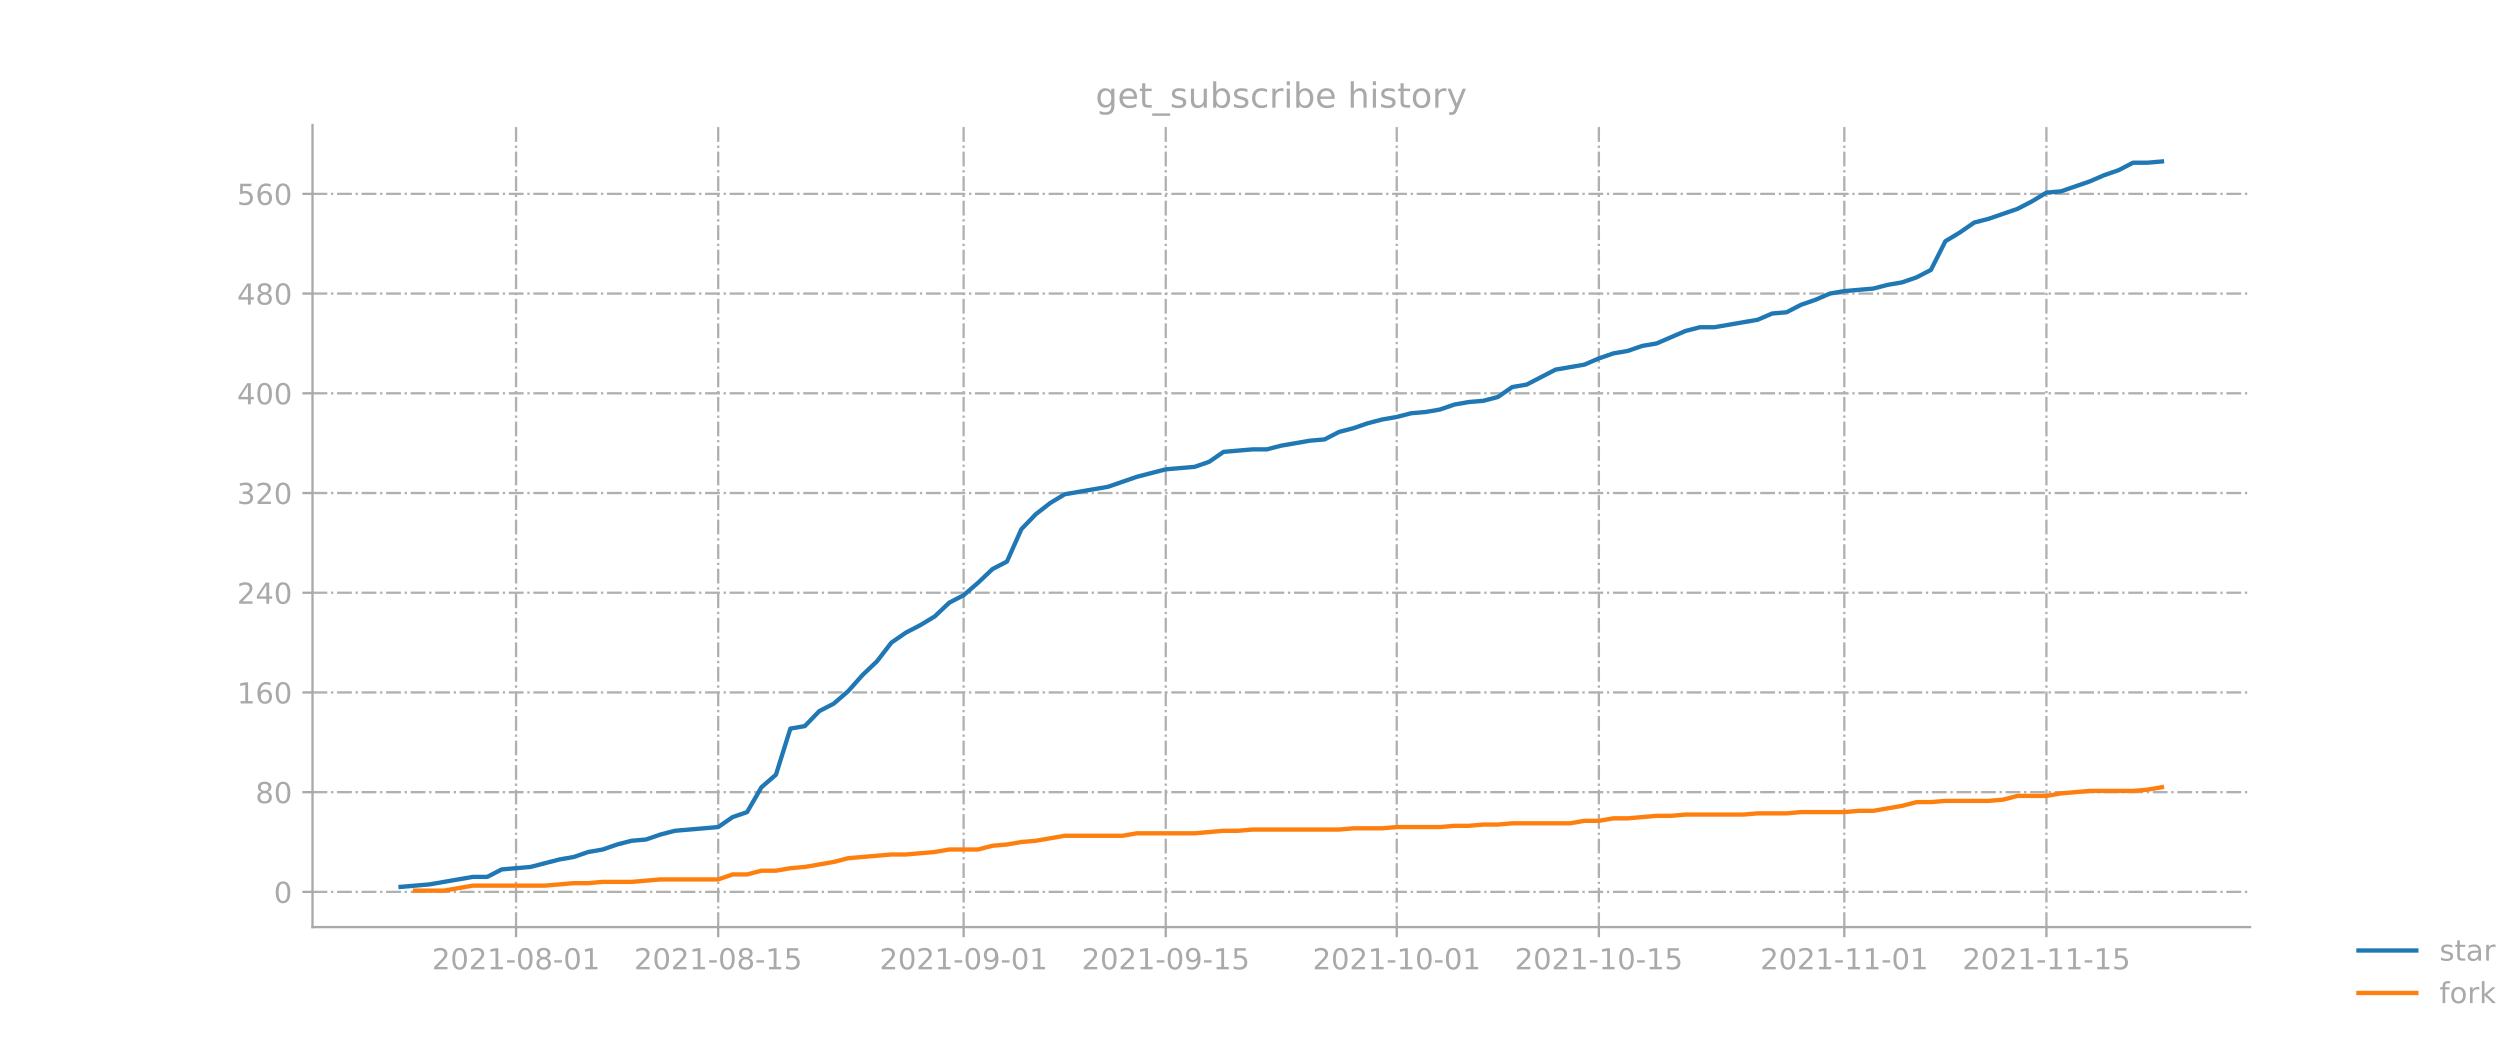
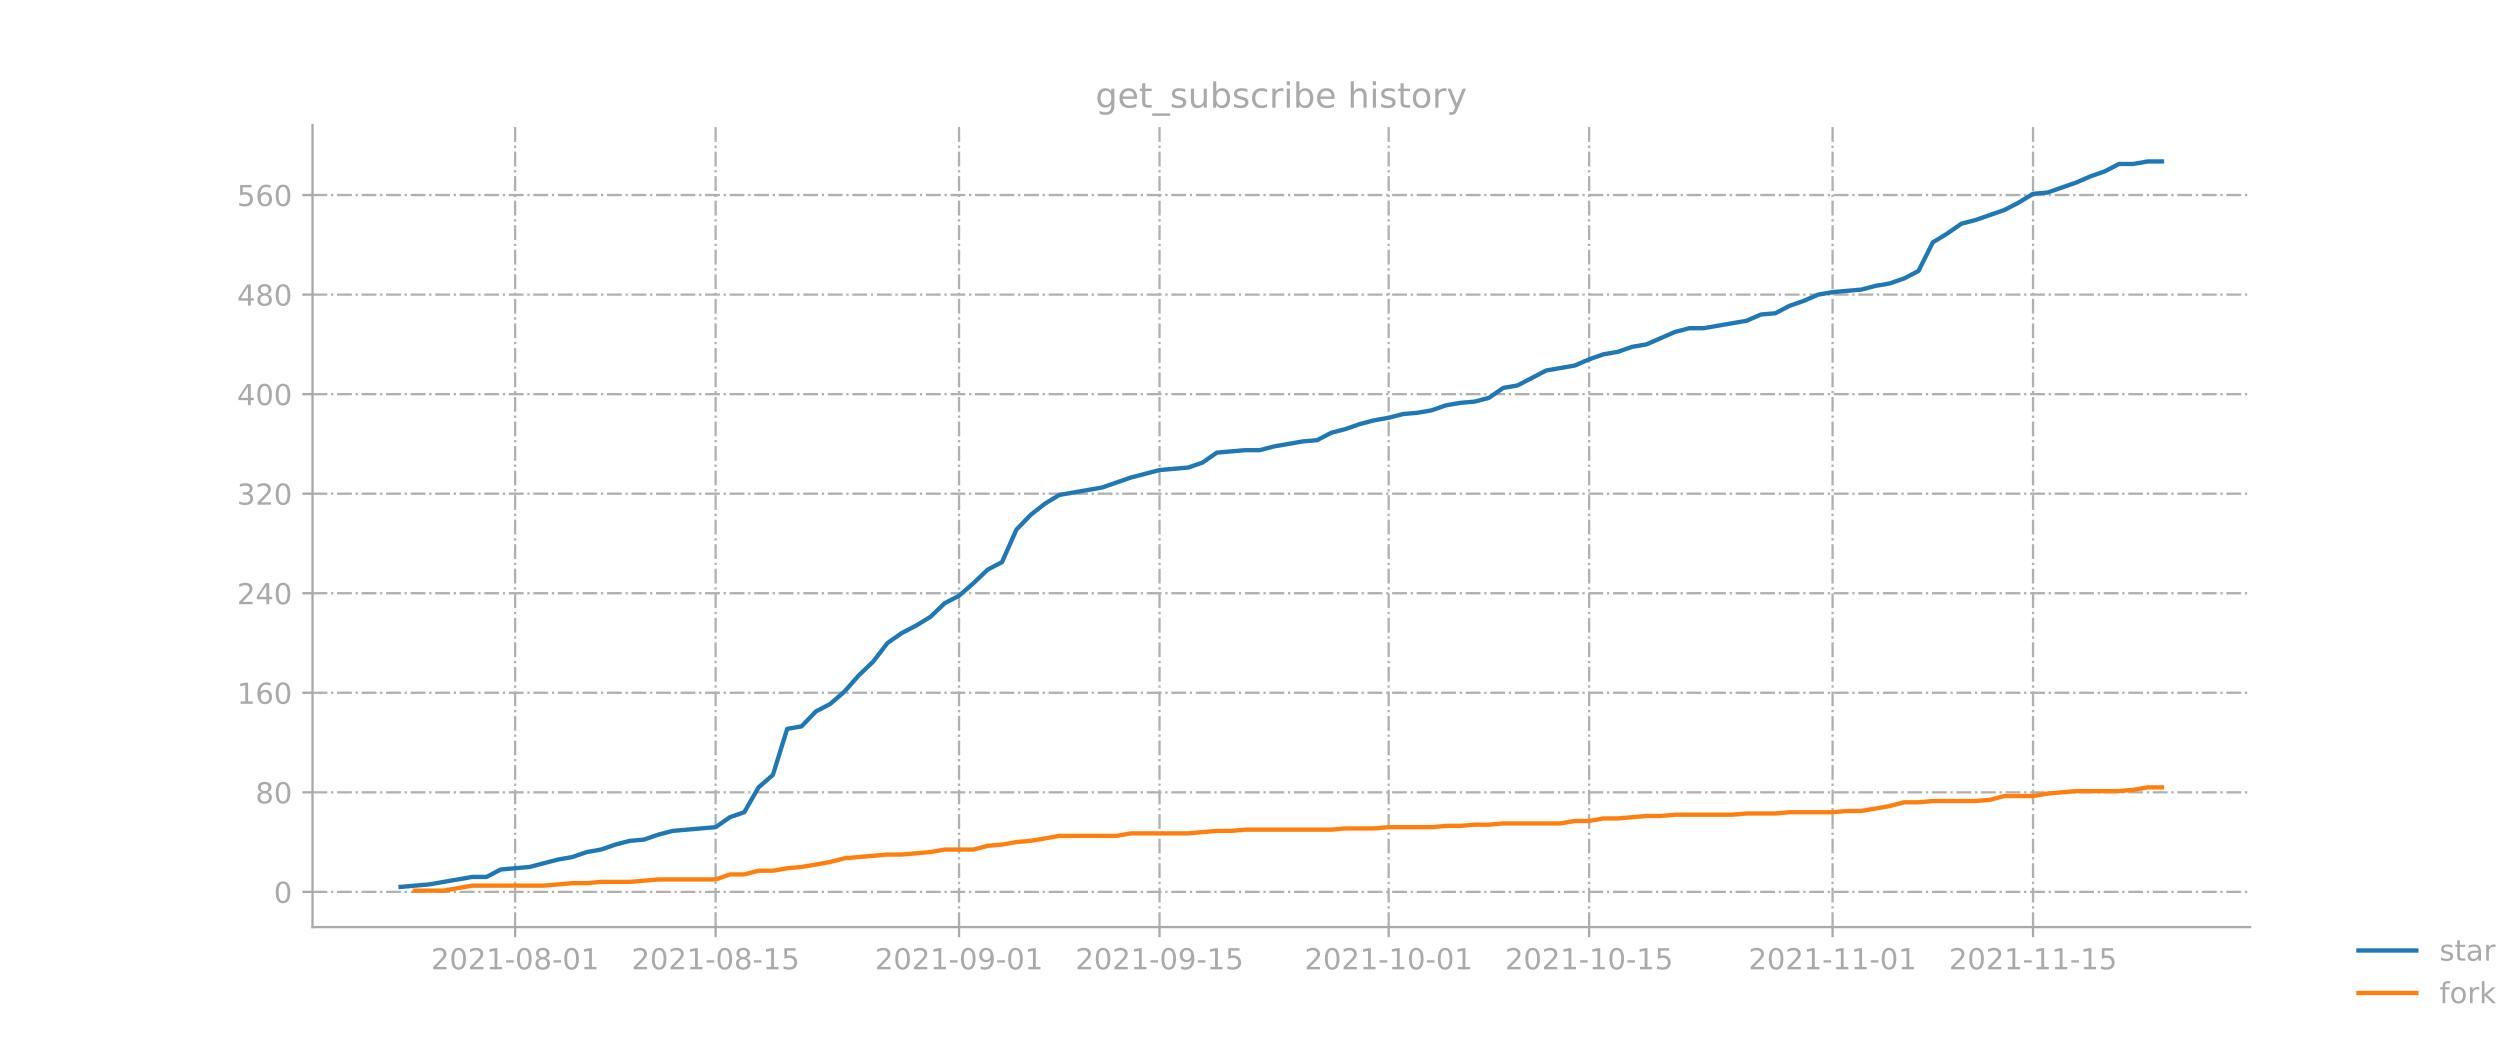
<svg xmlns="http://www.w3.org/2000/svg" xmlns:xlink="http://www.w3.org/1999/xlink" width="864pt" height="360pt" viewBox="0 0 864 360" version="1.1">
  <defs>
    <style type="text/css">*{stroke-linejoin: round; stroke-linecap: butt}</style>
  </defs>
  <g id="figure_1">
    <g id="patch_1">
      <path d="M 0 360  L 864 360  L 864 0  L 0 0  L 0 360  z " style="fill: none; opacity: 0" />
    </g>
    <g id="axes_1">
      <g id="patch_2">
        <path d="M 108 320.4  L 777.6 320.4  L 777.6 43.2  L 108 43.2  L 108 320.4  z " style="fill: none; opacity: 0" />
      </g>
      <g id="matplotlib.axis_1">
        <g id="xtick_1">
          <g id="line2d_1">
-             <path d="M 178.353 320.4  L 178.353 43.2  " clip-path="url(#p4d7f79e51e)" style="fill: none; stroke-dasharray: 5.12,1.28,0.8,1.28; stroke-dashoffset: 0; stroke: #b0b0b0; stroke-width: 0.8" />
+             <path d="M 178.028 320.4  L 178.028 43.2  " clip-path="url(#p3b85b22a09)" style="fill: none; stroke-dasharray: 5.12,1.28,0.8,1.28; stroke-dashoffset: 0; stroke: #b0b0b0; stroke-width: 0.8" />
          </g>
          <g id="line2d_2">
            <defs>
-               <path id="m962d673912" d="M 0 0  L 0 3.5  " style="stroke: #a9a9a9; stroke-width: 0.8" />
+               <path id="m3a590de142" d="M 0 0  L 0 3.5  " style="stroke: #a9a9a9; stroke-width: 0.8" />
            </defs>
            <g>
-               <use xlink:href="#m962d673912" x="178.353" y="320.4" style="fill: #a9a9a9; stroke: #a9a9a9; stroke-width: 0.8" />
+               <use xlink:href="#m3a590de142" x="178.028" y="320.4" style="fill: #a9a9a9; stroke: #a9a9a9; stroke-width: 0.8" />
            </g>
          </g>
          <g id="text_1">
-             <g style="fill: #a9a9a9" transform="translate(149.2951 334.9984)scale(0.1 -0.1)">
+             <g style="fill: #a9a9a9" transform="translate(148.9706 334.9984)scale(0.1 -0.1)">
              <defs>
                <path id="DejaVuSans-32" d="M 1228 531  L 3431 531  L 3431 0  L 469 0  L 469 531  Q 828 903 1448 1529  Q 2069 2156 2228 2338  Q 2531 2678 2651 2914  Q 2772 3150 2772 3378  Q 2772 3750 2511 3984  Q 2250 4219 1831 4219  Q 1534 4219 1204 4116  Q 875 4013 500 3803  L 500 4441  Q 881 4594 1212 4672  Q 1544 4750 1819 4750  Q 2544 4750 2975 4387  Q 3406 4025 3406 3419  Q 3406 3131 3298 2873  Q 3191 2616 2906 2266  Q 2828 2175 2409 1742  Q 1991 1309 1228 531  z " transform="scale(0.015625)" />
                <path id="DejaVuSans-30" d="M 2034 4250  Q 1547 4250 1301 3770  Q 1056 3291 1056 2328  Q 1056 1369 1301 889  Q 1547 409 2034 409  Q 2525 409 2770 889  Q 3016 1369 3016 2328  Q 3016 3291 2770 3770  Q 2525 4250 2034 4250  z M 2034 4750  Q 2819 4750 3233 4129  Q 3647 3509 3647 2328  Q 3647 1150 3233 529  Q 2819 -91 2034 -91  Q 1250 -91 836 529  Q 422 1150 422 2328  Q 422 3509 836 4129  Q 1250 4750 2034 4750  z " transform="scale(0.015625)" />
                <path id="DejaVuSans-31" d="M 794 531  L 1825 531  L 1825 4091  L 703 3866  L 703 4441  L 1819 4666  L 2450 4666  L 2450 531  L 3481 531  L 3481 0  L 794 0  L 794 531  z " transform="scale(0.015625)" />
                <path id="DejaVuSans-2d" d="M 313 2009  L 1997 2009  L 1997 1497  L 313 1497  L 313 2009  z " transform="scale(0.015625)" />
                <path id="DejaVuSans-38" d="M 2034 2216  Q 1584 2216 1326 1975  Q 1069 1734 1069 1313  Q 1069 891 1326 650  Q 1584 409 2034 409  Q 2484 409 2743 651  Q 3003 894 3003 1313  Q 3003 1734 2745 1975  Q 2488 2216 2034 2216  z M 1403 2484  Q 997 2584 770 2862  Q 544 3141 544 3541  Q 544 4100 942 4425  Q 1341 4750 2034 4750  Q 2731 4750 3128 4425  Q 3525 4100 3525 3541  Q 3525 3141 3298 2862  Q 3072 2584 2669 2484  Q 3125 2378 3379 2068  Q 3634 1759 3634 1313  Q 3634 634 3220 271  Q 2806 -91 2034 -91  Q 1263 -91 848 271  Q 434 634 434 1313  Q 434 1759 690 2068  Q 947 2378 1403 2484  z M 1172 3481  Q 1172 3119 1398 2916  Q 1625 2713 2034 2713  Q 2441 2713 2670 2916  Q 2900 3119 2900 3481  Q 2900 3844 2670 4047  Q 2441 4250 2034 4250  Q 1625 4250 1398 4047  Q 1172 3844 1172 3481  z " transform="scale(0.015625)" />
              </defs>
              <use xlink:href="#DejaVuSans-32" />
              <use xlink:href="#DejaVuSans-30" x="63.623" />
              <use xlink:href="#DejaVuSans-32" x="127.246" />
              <use xlink:href="#DejaVuSans-31" x="190.869" />
              <use xlink:href="#DejaVuSans-2d" x="254.492" />
              <use xlink:href="#DejaVuSans-30" x="290.576" />
              <use xlink:href="#DejaVuSans-38" x="354.199" />
              <use xlink:href="#DejaVuSans-2d" x="417.822" />
              <use xlink:href="#DejaVuSans-30" x="453.906" />
              <use xlink:href="#DejaVuSans-31" x="517.529" />
            </g>
          </g>
        </g>
        <g id="xtick_2">
          <g id="line2d_3">
-             <path d="M 248.207 320.4  L 248.207 43.2  " clip-path="url(#p4d7f79e51e)" style="fill: none; stroke-dasharray: 5.12,1.28,0.8,1.28; stroke-dashoffset: 0; stroke: #b0b0b0; stroke-width: 0.8" />
+             <path d="M 247.314 320.4  L 247.314 43.2  " clip-path="url(#p3b85b22a09)" style="fill: none; stroke-dasharray: 5.12,1.28,0.8,1.28; stroke-dashoffset: 0; stroke: #b0b0b0; stroke-width: 0.8" />
          </g>
          <g id="line2d_4">
            <g>
-               <use xlink:href="#m962d673912" x="248.207" y="320.4" style="fill: #a9a9a9; stroke: #a9a9a9; stroke-width: 0.8" />
+               <use xlink:href="#m3a590de142" x="247.314" y="320.4" style="fill: #a9a9a9; stroke: #a9a9a9; stroke-width: 0.8" />
            </g>
          </g>
          <g id="text_2">
-             <g style="fill: #a9a9a9" transform="translate(219.149 334.9984)scale(0.1 -0.1)">
+             <g style="fill: #a9a9a9" transform="translate(218.2566 334.9984)scale(0.1 -0.1)">
              <defs>
                <path id="DejaVuSans-35" d="M 691 4666  L 3169 4666  L 3169 4134  L 1269 4134  L 1269 2991  Q 1406 3038 1543 3061  Q 1681 3084 1819 3084  Q 2600 3084 3056 2656  Q 3513 2228 3513 1497  Q 3513 744 3044 326  Q 2575 -91 1722 -91  Q 1428 -91 1123 -41  Q 819 9 494 109  L 494 744  Q 775 591 1075 516  Q 1375 441 1709 441  Q 2250 441 2565 725  Q 2881 1009 2881 1497  Q 2881 1984 2565 2268  Q 2250 2553 1709 2553  Q 1456 2553 1204 2497  Q 953 2441 691 2322  L 691 4666  z " transform="scale(0.015625)" />
              </defs>
              <use xlink:href="#DejaVuSans-32" />
              <use xlink:href="#DejaVuSans-30" x="63.623" />
              <use xlink:href="#DejaVuSans-32" x="127.246" />
              <use xlink:href="#DejaVuSans-31" x="190.869" />
              <use xlink:href="#DejaVuSans-2d" x="254.492" />
              <use xlink:href="#DejaVuSans-30" x="290.576" />
              <use xlink:href="#DejaVuSans-38" x="354.199" />
              <use xlink:href="#DejaVuSans-2d" x="417.822" />
              <use xlink:href="#DejaVuSans-31" x="453.906" />
              <use xlink:href="#DejaVuSans-35" x="517.529" />
            </g>
          </g>
        </g>
        <g id="xtick_3">
          <g id="line2d_5">
-             <path d="M 333.03 320.4  L 333.03 43.2  " clip-path="url(#p4d7f79e51e)" style="fill: none; stroke-dasharray: 5.12,1.28,0.8,1.28; stroke-dashoffset: 0; stroke: #b0b0b0; stroke-width: 0.8" />
+             <path d="M 331.447 320.4  L 331.447 43.2  " clip-path="url(#p3b85b22a09)" style="fill: none; stroke-dasharray: 5.12,1.28,0.8,1.28; stroke-dashoffset: 0; stroke: #b0b0b0; stroke-width: 0.8" />
          </g>
          <g id="line2d_6">
            <g>
-               <use xlink:href="#m962d673912" x="333.03" y="320.4" style="fill: #a9a9a9; stroke: #a9a9a9; stroke-width: 0.8" />
+               <use xlink:href="#m3a590de142" x="331.447" y="320.4" style="fill: #a9a9a9; stroke: #a9a9a9; stroke-width: 0.8" />
            </g>
          </g>
          <g id="text_3">
-             <g style="fill: #a9a9a9" transform="translate(303.9717 334.9984)scale(0.1 -0.1)">
+             <g style="fill: #a9a9a9" transform="translate(302.3896 334.9984)scale(0.1 -0.1)">
              <defs>
                <path id="DejaVuSans-39" d="M 703 97  L 703 672  Q 941 559 1184 500  Q 1428 441 1663 441  Q 2288 441 2617 861  Q 2947 1281 2994 2138  Q 2813 1869 2534 1725  Q 2256 1581 1919 1581  Q 1219 1581 811 2004  Q 403 2428 403 3163  Q 403 3881 828 4315  Q 1253 4750 1959 4750  Q 2769 4750 3195 4129  Q 3622 3509 3622 2328  Q 3622 1225 3098 567  Q 2575 -91 1691 -91  Q 1453 -91 1209 -44  Q 966 3 703 97  z M 1959 2075  Q 2384 2075 2632 2365  Q 2881 2656 2881 3163  Q 2881 3666 2632 3958  Q 2384 4250 1959 4250  Q 1534 4250 1286 3958  Q 1038 3666 1038 3163  Q 1038 2656 1286 2365  Q 1534 2075 1959 2075  z " transform="scale(0.015625)" />
              </defs>
              <use xlink:href="#DejaVuSans-32" />
              <use xlink:href="#DejaVuSans-30" x="63.623" />
              <use xlink:href="#DejaVuSans-32" x="127.246" />
              <use xlink:href="#DejaVuSans-31" x="190.869" />
              <use xlink:href="#DejaVuSans-2d" x="254.492" />
              <use xlink:href="#DejaVuSans-30" x="290.576" />
              <use xlink:href="#DejaVuSans-39" x="354.199" />
              <use xlink:href="#DejaVuSans-2d" x="417.822" />
              <use xlink:href="#DejaVuSans-30" x="453.906" />
              <use xlink:href="#DejaVuSans-31" x="517.529" />
            </g>
          </g>
        </g>
        <g id="xtick_4">
          <g id="line2d_7">
-             <path d="M 402.883 320.4  L 402.883 43.2  " clip-path="url(#p4d7f79e51e)" style="fill: none; stroke-dasharray: 5.12,1.28,0.8,1.28; stroke-dashoffset: 0; stroke: #b0b0b0; stroke-width: 0.8" />
+             <path d="M 400.733 320.4  L 400.733 43.2  " clip-path="url(#p3b85b22a09)" style="fill: none; stroke-dasharray: 5.12,1.28,0.8,1.28; stroke-dashoffset: 0; stroke: #b0b0b0; stroke-width: 0.8" />
          </g>
          <g id="line2d_8">
            <g>
-               <use xlink:href="#m962d673912" x="402.883" y="320.4" style="fill: #a9a9a9; stroke: #a9a9a9; stroke-width: 0.8" />
+               <use xlink:href="#m3a590de142" x="400.733" y="320.4" style="fill: #a9a9a9; stroke: #a9a9a9; stroke-width: 0.8" />
            </g>
          </g>
          <g id="text_4">
-             <g style="fill: #a9a9a9" transform="translate(373.8256 334.9984)scale(0.1 -0.1)">
+             <g style="fill: #a9a9a9" transform="translate(371.6757 334.9984)scale(0.1 -0.1)">
              <use xlink:href="#DejaVuSans-32" />
              <use xlink:href="#DejaVuSans-30" x="63.623" />
              <use xlink:href="#DejaVuSans-32" x="127.246" />
              <use xlink:href="#DejaVuSans-31" x="190.869" />
              <use xlink:href="#DejaVuSans-2d" x="254.492" />
              <use xlink:href="#DejaVuSans-30" x="290.576" />
              <use xlink:href="#DejaVuSans-39" x="354.199" />
              <use xlink:href="#DejaVuSans-2d" x="417.822" />
              <use xlink:href="#DejaVuSans-31" x="453.906" />
              <use xlink:href="#DejaVuSans-35" x="517.529" />
            </g>
          </g>
        </g>
        <g id="xtick_5">
          <g id="line2d_9">
-             <path d="M 482.717 320.4  L 482.717 43.2  " clip-path="url(#p4d7f79e51e)" style="fill: none; stroke-dasharray: 5.12,1.28,0.8,1.28; stroke-dashoffset: 0; stroke: #b0b0b0; stroke-width: 0.8" />
+             <path d="M 479.918 320.4  L 479.918 43.2  " clip-path="url(#p3b85b22a09)" style="fill: none; stroke-dasharray: 5.12,1.28,0.8,1.28; stroke-dashoffset: 0; stroke: #b0b0b0; stroke-width: 0.8" />
          </g>
          <g id="line2d_10">
            <g>
-               <use xlink:href="#m962d673912" x="482.717" y="320.4" style="fill: #a9a9a9; stroke: #a9a9a9; stroke-width: 0.8" />
+               <use xlink:href="#m3a590de142" x="479.918" y="320.4" style="fill: #a9a9a9; stroke: #a9a9a9; stroke-width: 0.8" />
            </g>
          </g>
          <g id="text_5">
-             <g style="fill: #a9a9a9" transform="translate(453.6587 334.9984)scale(0.1 -0.1)">
+             <g style="fill: #a9a9a9" transform="translate(450.8597 334.9984)scale(0.1 -0.1)">
              <use xlink:href="#DejaVuSans-32" />
              <use xlink:href="#DejaVuSans-30" x="63.623" />
              <use xlink:href="#DejaVuSans-32" x="127.246" />
              <use xlink:href="#DejaVuSans-31" x="190.869" />
              <use xlink:href="#DejaVuSans-2d" x="254.492" />
              <use xlink:href="#DejaVuSans-31" x="290.576" />
              <use xlink:href="#DejaVuSans-30" x="354.199" />
              <use xlink:href="#DejaVuSans-2d" x="417.822" />
              <use xlink:href="#DejaVuSans-30" x="453.906" />
              <use xlink:href="#DejaVuSans-31" x="517.529" />
            </g>
          </g>
        </g>
        <g id="xtick_6">
          <g id="line2d_11">
-             <path d="M 552.57 320.4  L 552.57 43.2  " clip-path="url(#p4d7f79e51e)" style="fill: none; stroke-dasharray: 5.12,1.28,0.8,1.28; stroke-dashoffset: 0; stroke: #b0b0b0; stroke-width: 0.8" />
+             <path d="M 549.204 320.4  L 549.204 43.2  " clip-path="url(#p3b85b22a09)" style="fill: none; stroke-dasharray: 5.12,1.28,0.8,1.28; stroke-dashoffset: 0; stroke: #b0b0b0; stroke-width: 0.8" />
          </g>
          <g id="line2d_12">
            <g>
-               <use xlink:href="#m962d673912" x="552.57" y="320.4" style="fill: #a9a9a9; stroke: #a9a9a9; stroke-width: 0.8" />
+               <use xlink:href="#m3a590de142" x="549.204" y="320.4" style="fill: #a9a9a9; stroke: #a9a9a9; stroke-width: 0.8" />
            </g>
          </g>
          <g id="text_6">
-             <g style="fill: #a9a9a9" transform="translate(523.5127 334.9984)scale(0.1 -0.1)">
+             <g style="fill: #a9a9a9" transform="translate(520.1457 334.9984)scale(0.1 -0.1)">
              <use xlink:href="#DejaVuSans-32" />
              <use xlink:href="#DejaVuSans-30" x="63.623" />
              <use xlink:href="#DejaVuSans-32" x="127.246" />
              <use xlink:href="#DejaVuSans-31" x="190.869" />
              <use xlink:href="#DejaVuSans-2d" x="254.492" />
              <use xlink:href="#DejaVuSans-31" x="290.576" />
              <use xlink:href="#DejaVuSans-30" x="354.199" />
              <use xlink:href="#DejaVuSans-2d" x="417.822" />
              <use xlink:href="#DejaVuSans-31" x="453.906" />
              <use xlink:href="#DejaVuSans-35" x="517.529" />
            </g>
          </g>
        </g>
        <g id="xtick_7">
          <g id="line2d_13">
-             <path d="M 637.393 320.4  L 637.393 43.2  " clip-path="url(#p4d7f79e51e)" style="fill: none; stroke-dasharray: 5.12,1.28,0.8,1.28; stroke-dashoffset: 0; stroke: #b0b0b0; stroke-width: 0.8" />
+             <path d="M 633.337 320.4  L 633.337 43.2  " clip-path="url(#p3b85b22a09)" style="fill: none; stroke-dasharray: 5.12,1.28,0.8,1.28; stroke-dashoffset: 0; stroke: #b0b0b0; stroke-width: 0.8" />
          </g>
          <g id="line2d_14">
            <g>
-               <use xlink:href="#m962d673912" x="637.393" y="320.4" style="fill: #a9a9a9; stroke: #a9a9a9; stroke-width: 0.8" />
+               <use xlink:href="#m3a590de142" x="633.337" y="320.4" style="fill: #a9a9a9; stroke: #a9a9a9; stroke-width: 0.8" />
            </g>
          </g>
          <g id="text_7">
-             <g style="fill: #a9a9a9" transform="translate(608.3353 334.9984)scale(0.1 -0.1)">
+             <g style="fill: #a9a9a9" transform="translate(604.2788 334.9984)scale(0.1 -0.1)">
              <use xlink:href="#DejaVuSans-32" />
              <use xlink:href="#DejaVuSans-30" x="63.623" />
              <use xlink:href="#DejaVuSans-32" x="127.246" />
              <use xlink:href="#DejaVuSans-31" x="190.869" />
              <use xlink:href="#DejaVuSans-2d" x="254.492" />
              <use xlink:href="#DejaVuSans-31" x="290.576" />
              <use xlink:href="#DejaVuSans-31" x="354.199" />
              <use xlink:href="#DejaVuSans-2d" x="417.822" />
              <use xlink:href="#DejaVuSans-30" x="453.906" />
              <use xlink:href="#DejaVuSans-31" x="517.529" />
            </g>
          </g>
        </g>
        <g id="xtick_8">
          <g id="line2d_15">
-             <path d="M 707.247 320.4  L 707.247 43.2  " clip-path="url(#p4d7f79e51e)" style="fill: none; stroke-dasharray: 5.12,1.28,0.8,1.28; stroke-dashoffset: 0; stroke: #b0b0b0; stroke-width: 0.8" />
+             <path d="M 702.623 320.4  L 702.623 43.2  " clip-path="url(#p3b85b22a09)" style="fill: none; stroke-dasharray: 5.12,1.28,0.8,1.28; stroke-dashoffset: 0; stroke: #b0b0b0; stroke-width: 0.8" />
          </g>
          <g id="line2d_16">
            <g>
-               <use xlink:href="#m962d673912" x="707.247" y="320.4" style="fill: #a9a9a9; stroke: #a9a9a9; stroke-width: 0.8" />
+               <use xlink:href="#m3a590de142" x="702.623" y="320.4" style="fill: #a9a9a9; stroke: #a9a9a9; stroke-width: 0.8" />
            </g>
          </g>
          <g id="text_8">
-             <g style="fill: #a9a9a9" transform="translate(678.1893 334.9984)scale(0.1 -0.1)">
+             <g style="fill: #a9a9a9" transform="translate(673.5648 334.9984)scale(0.1 -0.1)">
              <use xlink:href="#DejaVuSans-32" />
              <use xlink:href="#DejaVuSans-30" x="63.623" />
              <use xlink:href="#DejaVuSans-32" x="127.246" />
              <use xlink:href="#DejaVuSans-31" x="190.869" />
              <use xlink:href="#DejaVuSans-2d" x="254.492" />
              <use xlink:href="#DejaVuSans-31" x="290.576" />
              <use xlink:href="#DejaVuSans-31" x="354.199" />
              <use xlink:href="#DejaVuSans-2d" x="417.822" />
              <use xlink:href="#DejaVuSans-31" x="453.906" />
              <use xlink:href="#DejaVuSans-35" x="517.529" />
            </g>
          </g>
        </g>
      </g>
      <g id="matplotlib.axis_2">
        <g id="ytick_1">
          <g id="line2d_17">
-             <path d="M 108 308.231  L 777.6 308.231  " clip-path="url(#p4d7f79e51e)" style="fill: none; stroke-dasharray: 5.12,1.28,0.8,1.28; stroke-dashoffset: 0; stroke: #b0b0b0; stroke-width: 0.8" />
+             <path d="M 108 308.23  L 777.6 308.23  " clip-path="url(#p3b85b22a09)" style="fill: none; stroke-dasharray: 5.12,1.28,0.8,1.28; stroke-dashoffset: 0; stroke: #b0b0b0; stroke-width: 0.8" />
          </g>
          <g id="line2d_18">
            <defs>
-               <path id="mef07c25c46" d="M 0 0  L -3.5 0  " style="stroke: #a9a9a9; stroke-width: 0.8" />
+               <path id="m0a47be9323" d="M 0 0  L -3.5 0  " style="stroke: #a9a9a9; stroke-width: 0.8" />
            </defs>
            <g>
-               <use xlink:href="#mef07c25c46" x="108" y="308.231" style="fill: #a9a9a9; stroke: #a9a9a9; stroke-width: 0.8" />
+               <use xlink:href="#m0a47be9323" x="108" y="308.23" style="fill: #a9a9a9; stroke: #a9a9a9; stroke-width: 0.8" />
            </g>
          </g>
          <g id="text_9">
-             <g style="fill: #a9a9a9" transform="translate(94.6375 312.03)scale(0.1 -0.1)">
+             <g style="fill: #a9a9a9" transform="translate(94.6375 312.0293)scale(0.1 -0.1)">
              <use xlink:href="#DejaVuSans-30" />
            </g>
          </g>
        </g>
        <g id="ytick_2">
          <g id="line2d_19">
-             <path d="M 108 273.769  L 777.6 273.769  " clip-path="url(#p4d7f79e51e)" style="fill: none; stroke-dasharray: 5.12,1.28,0.8,1.28; stroke-dashoffset: 0; stroke: #b0b0b0; stroke-width: 0.8" />
+             <path d="M 108 273.827  L 777.6 273.827  " clip-path="url(#p3b85b22a09)" style="fill: none; stroke-dasharray: 5.12,1.28,0.8,1.28; stroke-dashoffset: 0; stroke: #b0b0b0; stroke-width: 0.8" />
          </g>
          <g id="line2d_20">
            <g>
-               <use xlink:href="#mef07c25c46" x="108" y="273.769" style="fill: #a9a9a9; stroke: #a9a9a9; stroke-width: 0.8" />
+               <use xlink:href="#m0a47be9323" x="108" y="273.827" style="fill: #a9a9a9; stroke: #a9a9a9; stroke-width: 0.8" />
            </g>
          </g>
          <g id="text_10">
-             <g style="fill: #a9a9a9" transform="translate(88.275 277.5684)scale(0.1 -0.1)">
+             <g style="fill: #a9a9a9" transform="translate(88.275 277.6265)scale(0.1 -0.1)">
              <use xlink:href="#DejaVuSans-38" />
              <use xlink:href="#DejaVuSans-30" x="63.623" />
            </g>
          </g>
        </g>
        <g id="ytick_3">
          <g id="line2d_21">
-             <path d="M 108 239.308  L 777.6 239.308  " clip-path="url(#p4d7f79e51e)" style="fill: none; stroke-dasharray: 5.12,1.28,0.8,1.28; stroke-dashoffset: 0; stroke: #b0b0b0; stroke-width: 0.8" />
+             <path d="M 108 239.425  L 777.6 239.425  " clip-path="url(#p3b85b22a09)" style="fill: none; stroke-dasharray: 5.12,1.28,0.8,1.28; stroke-dashoffset: 0; stroke: #b0b0b0; stroke-width: 0.8" />
          </g>
          <g id="line2d_22">
            <g>
-               <use xlink:href="#mef07c25c46" x="108" y="239.308" style="fill: #a9a9a9; stroke: #a9a9a9; stroke-width: 0.8" />
+               <use xlink:href="#m0a47be9323" x="108" y="239.425" style="fill: #a9a9a9; stroke: #a9a9a9; stroke-width: 0.8" />
            </g>
          </g>
          <g id="text_11">
-             <g style="fill: #a9a9a9" transform="translate(81.9125 243.1069)scale(0.1 -0.1)">
+             <g style="fill: #a9a9a9" transform="translate(81.9125 243.2238)scale(0.1 -0.1)">
              <defs>
                <path id="DejaVuSans-36" d="M 2113 2584  Q 1688 2584 1439 2293  Q 1191 2003 1191 1497  Q 1191 994 1439 701  Q 1688 409 2113 409  Q 2538 409 2786 701  Q 3034 994 3034 1497  Q 3034 2003 2786 2293  Q 2538 2584 2113 2584  z M 3366 4563  L 3366 3988  Q 3128 4100 2886 4159  Q 2644 4219 2406 4219  Q 1781 4219 1451 3797  Q 1122 3375 1075 2522  Q 1259 2794 1537 2939  Q 1816 3084 2150 3084  Q 2853 3084 3261 2657  Q 3669 2231 3669 1497  Q 3669 778 3244 343  Q 2819 -91 2113 -91  Q 1303 -91 875 529  Q 447 1150 447 2328  Q 447 3434 972 4092  Q 1497 4750 2381 4750  Q 2619 4750 2861 4703  Q 3103 4656 3366 4563  z " transform="scale(0.015625)" />
              </defs>
              <use xlink:href="#DejaVuSans-31" />
              <use xlink:href="#DejaVuSans-36" x="63.623" />
              <use xlink:href="#DejaVuSans-30" x="127.246" />
            </g>
          </g>
        </g>
        <g id="ytick_4">
          <g id="line2d_23">
-             <path d="M 108 204.846  L 777.6 204.846  " clip-path="url(#p4d7f79e51e)" style="fill: none; stroke-dasharray: 5.12,1.28,0.8,1.28; stroke-dashoffset: 0; stroke: #b0b0b0; stroke-width: 0.8" />
+             <path d="M 108 205.022  L 777.6 205.022  " clip-path="url(#p3b85b22a09)" style="fill: none; stroke-dasharray: 5.12,1.28,0.8,1.28; stroke-dashoffset: 0; stroke: #b0b0b0; stroke-width: 0.8" />
          </g>
          <g id="line2d_24">
            <g>
-               <use xlink:href="#mef07c25c46" x="108" y="204.846" style="fill: #a9a9a9; stroke: #a9a9a9; stroke-width: 0.8" />
+               <use xlink:href="#m0a47be9323" x="108" y="205.022" style="fill: #a9a9a9; stroke: #a9a9a9; stroke-width: 0.8" />
            </g>
          </g>
          <g id="text_12">
-             <g style="fill: #a9a9a9" transform="translate(81.9125 208.6454)scale(0.1 -0.1)">
+             <g style="fill: #a9a9a9" transform="translate(81.9125 208.8211)scale(0.1 -0.1)">
              <defs>
                <path id="DejaVuSans-34" d="M 2419 4116  L 825 1625  L 2419 1625  L 2419 4116  z M 2253 4666  L 3047 4666  L 3047 1625  L 3713 1625  L 3713 1100  L 3047 1100  L 3047 0  L 2419 0  L 2419 1100  L 313 1100  L 313 1709  L 2253 4666  z " transform="scale(0.015625)" />
              </defs>
              <use xlink:href="#DejaVuSans-32" />
              <use xlink:href="#DejaVuSans-34" x="63.623" />
              <use xlink:href="#DejaVuSans-30" x="127.246" />
            </g>
          </g>
        </g>
        <g id="ytick_5">
          <g id="line2d_25">
-             <path d="M 108 170.385  L 777.6 170.385  " clip-path="url(#p4d7f79e51e)" style="fill: none; stroke-dasharray: 5.12,1.28,0.8,1.28; stroke-dashoffset: 0; stroke: #b0b0b0; stroke-width: 0.8" />
+             <path d="M 108 170.619  L 777.6 170.619  " clip-path="url(#p3b85b22a09)" style="fill: none; stroke-dasharray: 5.12,1.28,0.8,1.28; stroke-dashoffset: 0; stroke: #b0b0b0; stroke-width: 0.8" />
          </g>
          <g id="line2d_26">
            <g>
-               <use xlink:href="#mef07c25c46" x="108" y="170.385" style="fill: #a9a9a9; stroke: #a9a9a9; stroke-width: 0.8" />
+               <use xlink:href="#m0a47be9323" x="108" y="170.619" style="fill: #a9a9a9; stroke: #a9a9a9; stroke-width: 0.8" />
            </g>
          </g>
          <g id="text_13">
-             <g style="fill: #a9a9a9" transform="translate(81.9125 174.1838)scale(0.1 -0.1)">
+             <g style="fill: #a9a9a9" transform="translate(81.9125 174.4183)scale(0.1 -0.1)">
              <defs>
                <path id="DejaVuSans-33" d="M 2597 2516  Q 3050 2419 3304 2112  Q 3559 1806 3559 1356  Q 3559 666 3084 287  Q 2609 -91 1734 -91  Q 1441 -91 1130 -33  Q 819 25 488 141  L 488 750  Q 750 597 1062 519  Q 1375 441 1716 441  Q 2309 441 2620 675  Q 2931 909 2931 1356  Q 2931 1769 2642 2001  Q 2353 2234 1838 2234  L 1294 2234  L 1294 2753  L 1863 2753  Q 2328 2753 2575 2939  Q 2822 3125 2822 3475  Q 2822 3834 2567 4026  Q 2313 4219 1838 4219  Q 1578 4219 1281 4162  Q 984 4106 628 3988  L 628 4550  Q 988 4650 1302 4700  Q 1616 4750 1894 4750  Q 2613 4750 3031 4423  Q 3450 4097 3450 3541  Q 3450 3153 3228 2886  Q 3006 2619 2597 2516  z " transform="scale(0.015625)" />
              </defs>
              <use xlink:href="#DejaVuSans-33" />
              <use xlink:href="#DejaVuSans-32" x="63.623" />
              <use xlink:href="#DejaVuSans-30" x="127.246" />
            </g>
          </g>
        </g>
        <g id="ytick_6">
          <g id="line2d_27">
-             <path d="M 108 135.923  L 777.6 135.923  " clip-path="url(#p4d7f79e51e)" style="fill: none; stroke-dasharray: 5.12,1.28,0.8,1.28; stroke-dashoffset: 0; stroke: #b0b0b0; stroke-width: 0.8" />
+             <path d="M 108 136.216  L 777.6 136.216  " clip-path="url(#p3b85b22a09)" style="fill: none; stroke-dasharray: 5.12,1.28,0.8,1.28; stroke-dashoffset: 0; stroke: #b0b0b0; stroke-width: 0.8" />
          </g>
          <g id="line2d_28">
            <g>
-               <use xlink:href="#mef07c25c46" x="108" y="135.923" style="fill: #a9a9a9; stroke: #a9a9a9; stroke-width: 0.8" />
+               <use xlink:href="#m0a47be9323" x="108" y="136.216" style="fill: #a9a9a9; stroke: #a9a9a9; stroke-width: 0.8" />
            </g>
          </g>
          <g id="text_14">
-             <g style="fill: #a9a9a9" transform="translate(81.9125 139.7223)scale(0.1 -0.1)">
+             <g style="fill: #a9a9a9" transform="translate(81.9125 140.0156)scale(0.1 -0.1)">
              <use xlink:href="#DejaVuSans-34" />
              <use xlink:href="#DejaVuSans-30" x="63.623" />
              <use xlink:href="#DejaVuSans-30" x="127.246" />
            </g>
          </g>
        </g>
        <g id="ytick_7">
          <g id="line2d_29">
-             <path d="M 108 101.462  L 777.6 101.462  " clip-path="url(#p4d7f79e51e)" style="fill: none; stroke-dasharray: 5.12,1.28,0.8,1.28; stroke-dashoffset: 0; stroke: #b0b0b0; stroke-width: 0.8" />
+             <path d="M 108 101.814  L 777.6 101.814  " clip-path="url(#p3b85b22a09)" style="fill: none; stroke-dasharray: 5.12,1.28,0.8,1.28; stroke-dashoffset: 0; stroke: #b0b0b0; stroke-width: 0.8" />
          </g>
          <g id="line2d_30">
            <g>
-               <use xlink:href="#mef07c25c46" x="108" y="101.462" style="fill: #a9a9a9; stroke: #a9a9a9; stroke-width: 0.8" />
+               <use xlink:href="#m0a47be9323" x="108" y="101.814" style="fill: #a9a9a9; stroke: #a9a9a9; stroke-width: 0.8" />
            </g>
          </g>
          <g id="text_15">
-             <g style="fill: #a9a9a9" transform="translate(81.9125 105.2608)scale(0.1 -0.1)">
+             <g style="fill: #a9a9a9" transform="translate(81.9125 105.6129)scale(0.1 -0.1)">
              <use xlink:href="#DejaVuSans-34" />
              <use xlink:href="#DejaVuSans-38" x="63.623" />
              <use xlink:href="#DejaVuSans-30" x="127.246" />
            </g>
          </g>
        </g>
        <g id="ytick_8">
          <g id="line2d_31">
-             <path d="M 108 67  L 777.6 67  " clip-path="url(#p4d7f79e51e)" style="fill: none; stroke-dasharray: 5.12,1.28,0.8,1.28; stroke-dashoffset: 0; stroke: #b0b0b0; stroke-width: 0.8" />
+             <path d="M 108 67.411  L 777.6 67.411  " clip-path="url(#p3b85b22a09)" style="fill: none; stroke-dasharray: 5.12,1.28,0.8,1.28; stroke-dashoffset: 0; stroke: #b0b0b0; stroke-width: 0.8" />
          </g>
          <g id="line2d_32">
            <g>
-               <use xlink:href="#mef07c25c46" x="108" y="67" style="fill: #a9a9a9; stroke: #a9a9a9; stroke-width: 0.8" />
+               <use xlink:href="#m0a47be9323" x="108" y="67.411" style="fill: #a9a9a9; stroke: #a9a9a9; stroke-width: 0.8" />
            </g>
          </g>
          <g id="text_16">
-             <g style="fill: #a9a9a9" transform="translate(81.9125 70.79922)scale(0.1 -0.1)">
+             <g style="fill: #a9a9a9" transform="translate(81.9125 71.21014)scale(0.1 -0.1)">
              <use xlink:href="#DejaVuSans-35" />
              <use xlink:href="#DejaVuSans-36" x="63.623" />
              <use xlink:href="#DejaVuSans-30" x="127.246" />
            </g>
          </g>
        </g>
      </g>
      <g id="line2d_33">
-         <path d="M 138.436 306.508  L 143.426 306.077  L 148.415 305.646  L 153.405 304.785  L 158.395 303.923  L 163.384 303.062  L 168.374 303.062  L 173.363 300.477  L 178.353 300.046  L 183.342 299.615  L 188.332 298.323  L 193.322 297.031  L 198.311 296.169  L 203.301 294.446  L 208.29 293.585  L 213.28 291.862  L 218.269 290.569  L 223.259 290.138  L 228.249 288.415  L 233.238 287.123  L 238.228 286.692  L 243.217 286.262  L 248.207 285.831  L 253.196 282.385  L 258.186 280.662  L 263.176 272.046  L 268.165 267.738  L 273.155 251.8  L 278.144 250.938  L 283.134 245.769  L 288.123 243.185  L 293.113 238.877  L 298.103 233.277  L 303.092 228.538  L 308.082 222.077  L 313.071 218.631  L 318.061 216.046  L 323.05 213.031  L 328.04 208.292  L 333.03 205.708  L 338.019 201.4  L 343.009 196.662  L 347.998 194.077  L 352.988 182.877  L 357.977 177.708  L 362.967 173.831  L 367.956 170.815  L 372.946 169.954  L 377.936 169.092  L 382.925 168.231  L 387.915 166.508  L 392.904 164.785  L 397.894 163.492  L 402.883 162.2  L 407.873 161.769  L 412.863 161.338  L 417.852 159.615  L 422.842 156.169  L 427.831 155.738  L 432.821 155.308  L 437.81 155.308  L 442.8 154.015  L 447.79 153.154  L 452.779 152.292  L 457.769 151.862  L 462.758 149.277  L 467.748 147.985  L 472.737 146.262  L 477.727 144.969  L 482.717 144.108  L 487.706 142.815  L 492.696 142.385  L 497.685 141.523  L 502.675 139.8  L 507.664 138.938  L 512.654 138.508  L 517.644 137.215  L 522.633 133.769  L 527.623 132.908  L 532.612 130.323  L 537.602 127.738  L 542.591 126.877  L 547.581 126.015  L 552.57 123.862  L 557.56 122.138  L 562.55 121.277  L 567.539 119.554  L 572.529 118.692  L 577.518 116.538  L 582.508 114.385  L 587.497 113.092  L 592.487 113.092  L 597.477 112.231  L 602.466 111.369  L 607.456 110.508  L 612.445 108.354  L 617.435 107.923  L 622.424 105.338  L 627.414 103.615  L 632.404 101.462  L 637.393 100.6  L 642.383 100.169  L 647.372 99.738  L 652.362 98.446  L 657.351 97.585  L 662.341 95.862  L 667.331 93.277  L 672.32 83.369  L 677.31 80.354  L 682.299 76.908  L 687.289 75.615  L 692.278 73.892  L 697.268 72.169  L 702.258 69.585  L 707.247 66.569  L 712.237 66.138  L 717.226 64.415  L 722.216 62.692  L 727.205 60.538  L 732.195 58.815  L 737.185 56.231  L 742.174 56.231  L 747.164 55.8  " clip-path="url(#p4d7f79e51e)" style="fill: none; stroke: #1f77b4; stroke-width: 1.5; stroke-linecap: square" />
+         <path d="M 138.436 306.51  L 143.385 306.08  L 148.334 305.65  L 153.283 304.79  L 158.232 303.93  L 163.181 303.07  L 168.13 303.07  L 173.079 300.489  L 178.028 300.059  L 182.977 299.629  L 187.926 298.339  L 192.875 297.049  L 197.824 296.189  L 202.773 294.469  L 207.722 293.609  L 212.671 291.889  L 217.62 290.599  L 222.569 290.169  L 227.518 288.448  L 232.467 287.158  L 237.416 286.728  L 242.365 286.298  L 247.314 285.868  L 252.263 282.428  L 257.212 280.708  L 262.161 272.107  L 267.11 267.807  L 272.059 251.896  L 277.008 251.035  L 281.957 245.875  L 286.906 243.295  L 291.855 238.995  L 296.804 233.404  L 301.753 228.674  L 306.702 222.223  L 311.651 218.783  L 316.6 216.203  L 321.549 213.192  L 326.498 208.462  L 331.447 205.882  L 336.396 201.582  L 341.345 196.851  L 346.294 194.271  L 351.243 183.09  L 356.192 177.93  L 361.141 174.059  L 366.09 171.049  L 371.039 170.189  L 375.988 169.329  L 380.937 168.469  L 385.886 166.749  L 390.835 165.029  L 395.784 163.739  L 400.733 162.448  L 405.682 162.018  L 410.631 161.588  L 415.58 159.868  L 420.529 156.428  L 425.478 155.998  L 430.427 155.568  L 435.376 155.568  L 440.325 154.278  L 445.275 153.418  L 450.224 152.558  L 455.173 152.128  L 460.122 149.547  L 465.071 148.257  L 470.02 146.537  L 474.969 145.247  L 479.918 144.387  L 484.867 143.097  L 489.816 142.667  L 494.765 141.807  L 499.714 140.087  L 504.663 139.227  L 509.612 138.797  L 514.561 137.506  L 519.51 134.066  L 524.459 133.206  L 529.408 130.626  L 534.357 128.046  L 539.306 127.186  L 544.255 126.326  L 549.204 124.175  L 554.153 122.455  L 559.102 121.595  L 564.051 119.875  L 569 119.015  L 573.949 116.865  L 578.898 114.715  L 583.847 113.425  L 588.796 113.425  L 593.745 112.565  L 598.694 111.704  L 603.643 110.844  L 608.592 108.694  L 613.541 108.264  L 618.49 105.684  L 623.439 103.964  L 628.388 101.814  L 633.337 100.954  L 638.286 100.524  L 643.235 100.094  L 648.184 98.803  L 653.133 97.943  L 658.082 96.223  L 663.031 93.643  L 667.98 83.752  L 672.929 80.742  L 677.878 77.302  L 682.827 76.012  L 687.776 74.291  L 692.725 72.571  L 697.674 69.991  L 702.623 66.981  L 707.572 66.551  L 712.521 64.831  L 717.47 63.111  L 722.419 60.96  L 727.368 59.24  L 732.317 56.66  L 737.266 56.66  L 742.215 55.8  L 747.164 55.8  " clip-path="url(#p3b85b22a09)" style="fill: none; stroke: #1f77b4; stroke-width: 1.5; stroke-linecap: square" />
      </g>
      <g id="line2d_34">
-         <path d="M 143.426 307.8  L 148.415 307.8  L 153.405 307.8  L 158.395 306.938  L 163.384 306.077  L 168.374 306.077  L 173.363 306.077  L 178.353 306.077  L 183.342 306.077  L 188.332 306.077  L 193.322 305.646  L 198.311 305.215  L 203.301 305.215  L 208.29 304.785  L 213.28 304.785  L 218.269 304.785  L 223.259 304.354  L 228.249 303.923  L 233.238 303.923  L 238.228 303.923  L 243.217 303.923  L 248.207 303.923  L 253.196 302.2  L 258.186 302.2  L 263.176 300.908  L 268.165 300.908  L 273.155 300.046  L 278.144 299.615  L 283.134 298.754  L 288.123 297.892  L 293.113 296.6  L 298.103 296.169  L 303.092 295.738  L 308.082 295.308  L 313.071 295.308  L 318.061 294.877  L 323.05 294.446  L 328.04 293.585  L 333.03 293.585  L 338.019 293.585  L 343.009 292.292  L 347.998 291.862  L 352.988 291  L 357.977 290.569  L 362.967 289.708  L 367.956 288.846  L 372.946 288.846  L 377.936 288.846  L 382.925 288.846  L 387.915 288.846  L 392.904 287.985  L 397.894 287.985  L 402.883 287.985  L 407.873 287.985  L 412.863 287.985  L 417.852 287.554  L 422.842 287.123  L 427.831 287.123  L 432.821 286.692  L 437.81 286.692  L 442.8 286.692  L 447.79 286.692  L 452.779 286.692  L 457.769 286.692  L 462.758 286.692  L 467.748 286.262  L 472.737 286.262  L 477.727 286.262  L 482.717 285.831  L 487.706 285.831  L 492.696 285.831  L 497.685 285.831  L 502.675 285.4  L 507.664 285.4  L 512.654 284.969  L 517.644 284.969  L 522.633 284.538  L 527.623 284.538  L 532.612 284.538  L 537.602 284.538  L 542.591 284.538  L 547.581 283.677  L 552.57 283.677  L 557.56 282.815  L 562.55 282.815  L 567.539 282.385  L 572.529 281.954  L 577.518 281.954  L 582.508 281.523  L 587.497 281.523  L 592.487 281.523  L 597.477 281.523  L 602.466 281.523  L 607.456 281.092  L 612.445 281.092  L 617.435 281.092  L 622.424 280.662  L 627.414 280.662  L 632.404 280.662  L 637.393 280.662  L 642.383 280.231  L 647.372 280.231  L 652.362 279.369  L 657.351 278.508  L 662.341 277.215  L 667.331 277.215  L 672.32 276.785  L 677.31 276.785  L 682.299 276.785  L 687.289 276.785  L 692.278 276.354  L 697.268 275.062  L 702.258 275.062  L 707.247 275.062  L 712.237 274.2  L 717.226 273.769  L 722.216 273.338  L 727.205 273.338  L 732.195 273.338  L 737.185 273.338  L 742.174 272.908  L 747.164 272.046  " clip-path="url(#p4d7f79e51e)" style="fill: none; stroke: #ff7f0e; stroke-width: 1.5; stroke-linecap: square" />
+         <path d="M 143.385 307.8  L 148.334 307.8  L 153.283 307.8  L 158.232 306.94  L 163.181 306.08  L 168.13 306.08  L 173.079 306.08  L 178.028 306.08  L 182.977 306.08  L 187.926 306.08  L 192.875 305.65  L 197.824 305.22  L 202.773 305.22  L 207.722 304.79  L 212.671 304.79  L 217.62 304.79  L 222.569 304.36  L 227.518 303.93  L 232.467 303.93  L 237.416 303.93  L 242.365 303.93  L 247.314 303.93  L 252.263 302.21  L 257.212 302.21  L 262.161 300.919  L 267.11 300.919  L 272.059 300.059  L 277.008 299.629  L 281.957 298.769  L 286.906 297.909  L 291.855 296.619  L 296.804 296.189  L 301.753 295.759  L 306.702 295.329  L 311.651 295.329  L 316.6 294.899  L 321.549 294.469  L 326.498 293.609  L 331.447 293.609  L 336.396 293.609  L 341.345 292.319  L 346.294 291.889  L 351.243 291.029  L 356.192 290.599  L 361.141 289.739  L 366.09 288.878  L 371.039 288.878  L 375.988 288.878  L 380.937 288.878  L 385.886 288.878  L 390.835 288.018  L 395.784 288.018  L 400.733 288.018  L 405.682 288.018  L 410.631 288.018  L 415.58 287.588  L 420.529 287.158  L 425.478 287.158  L 430.427 286.728  L 435.376 286.728  L 440.325 286.728  L 445.275 286.728  L 450.224 286.728  L 455.173 286.728  L 460.122 286.728  L 465.071 286.298  L 470.02 286.298  L 474.969 286.298  L 479.918 285.868  L 484.867 285.868  L 489.816 285.868  L 494.765 285.868  L 499.714 285.438  L 504.663 285.438  L 509.612 285.008  L 514.561 285.008  L 519.51 284.578  L 524.459 284.578  L 529.408 284.578  L 534.357 284.578  L 539.306 284.578  L 544.255 283.718  L 549.204 283.718  L 554.153 282.858  L 559.102 282.858  L 564.051 282.428  L 569 281.998  L 573.949 281.998  L 578.898 281.568  L 583.847 281.568  L 588.796 281.568  L 593.745 281.568  L 598.694 281.568  L 603.643 281.138  L 608.592 281.138  L 613.541 281.138  L 618.49 280.708  L 623.439 280.708  L 628.388 280.708  L 633.337 280.708  L 638.286 280.278  L 643.235 280.278  L 648.184 279.418  L 653.133 278.558  L 658.082 277.268  L 663.031 277.268  L 667.98 276.838  L 672.929 276.838  L 677.878 276.838  L 682.827 276.838  L 687.776 276.408  L 692.725 275.117  L 697.674 275.117  L 702.623 275.117  L 707.572 274.257  L 712.521 273.827  L 717.47 273.397  L 722.419 273.397  L 727.368 273.397  L 732.317 273.397  L 737.266 272.967  L 742.215 272.107  L 747.164 272.107  " clip-path="url(#p3b85b22a09)" style="fill: none; stroke: #ff7f0e; stroke-width: 1.5; stroke-linecap: square" />
      </g>
      <g id="patch_3">
        <path d="M 108 320.4  L 108 43.2  " style="fill: none; stroke: #a9a9a9; stroke-width: 0.8; stroke-linejoin: miter; stroke-linecap: square" />
      </g>
      <g id="patch_4">
        <path d="M 777.6 320.4  L 777.6 43.2  " style="fill: none" />
      </g>
      <g id="patch_5">
        <path d="M 108 320.4  L 777.6 320.4  " style="fill: none; stroke: #a9a9a9; stroke-width: 0.8; stroke-linejoin: miter; stroke-linecap: square" />
      </g>
      <g id="patch_6">
        <path d="M 108 43.2  L 777.6 43.2  " style="fill: none" />
      </g>
      <g id="text_17">
        <g style="fill: #a9a9a9" transform="translate(378.6075 37.2)scale(0.12 -0.12)">
          <defs>
            <path id="DejaVuSans-67" d="M 2906 1791  Q 2906 2416 2648 2759  Q 2391 3103 1925 3103  Q 1463 3103 1205 2759  Q 947 2416 947 1791  Q 947 1169 1205 825  Q 1463 481 1925 481  Q 2391 481 2648 825  Q 2906 1169 2906 1791  z M 3481 434  Q 3481 -459 3084 -895  Q 2688 -1331 1869 -1331  Q 1566 -1331 1297 -1286  Q 1028 -1241 775 -1147  L 775 -588  Q 1028 -725 1275 -790  Q 1522 -856 1778 -856  Q 2344 -856 2625 -561  Q 2906 -266 2906 331  L 2906 616  Q 2728 306 2450 153  Q 2172 0 1784 0  Q 1141 0 747 490  Q 353 981 353 1791  Q 353 2603 747 3093  Q 1141 3584 1784 3584  Q 2172 3584 2450 3431  Q 2728 3278 2906 2969  L 2906 3500  L 3481 3500  L 3481 434  z " transform="scale(0.015625)" />
            <path id="DejaVuSans-65" d="M 3597 1894  L 3597 1613  L 953 1613  Q 991 1019 1311 708  Q 1631 397 2203 397  Q 2534 397 2845 478  Q 3156 559 3463 722  L 3463 178  Q 3153 47 2828 -22  Q 2503 -91 2169 -91  Q 1331 -91 842 396  Q 353 884 353 1716  Q 353 2575 817 3079  Q 1281 3584 2069 3584  Q 2775 3584 3186 3129  Q 3597 2675 3597 1894  z M 3022 2063  Q 3016 2534 2758 2815  Q 2500 3097 2075 3097  Q 1594 3097 1305 2825  Q 1016 2553 972 2059  L 3022 2063  z " transform="scale(0.015625)" />
            <path id="DejaVuSans-74" d="M 1172 4494  L 1172 3500  L 2356 3500  L 2356 3053  L 1172 3053  L 1172 1153  Q 1172 725 1289 603  Q 1406 481 1766 481  L 2356 481  L 2356 0  L 1766 0  Q 1100 0 847 248  Q 594 497 594 1153  L 594 3053  L 172 3053  L 172 3500  L 594 3500  L 594 4494  L 1172 4494  z " transform="scale(0.015625)" />
            <path id="DejaVuSans-5f" d="M 3263 -1063  L 3263 -1509  L -63 -1509  L -63 -1063  L 3263 -1063  z " transform="scale(0.015625)" />
            <path id="DejaVuSans-73" d="M 2834 3397  L 2834 2853  Q 2591 2978 2328 3040  Q 2066 3103 1784 3103  Q 1356 3103 1142 2972  Q 928 2841 928 2578  Q 928 2378 1081 2264  Q 1234 2150 1697 2047  L 1894 2003  Q 2506 1872 2764 1633  Q 3022 1394 3022 966  Q 3022 478 2636 193  Q 2250 -91 1575 -91  Q 1294 -91 989 -36  Q 684 19 347 128  L 347 722  Q 666 556 975 473  Q 1284 391 1588 391  Q 1994 391 2212 530  Q 2431 669 2431 922  Q 2431 1156 2273 1281  Q 2116 1406 1581 1522  L 1381 1569  Q 847 1681 609 1914  Q 372 2147 372 2553  Q 372 3047 722 3315  Q 1072 3584 1716 3584  Q 2034 3584 2315 3537  Q 2597 3491 2834 3397  z " transform="scale(0.015625)" />
            <path id="DejaVuSans-75" d="M 544 1381  L 544 3500  L 1119 3500  L 1119 1403  Q 1119 906 1312 657  Q 1506 409 1894 409  Q 2359 409 2629 706  Q 2900 1003 2900 1516  L 2900 3500  L 3475 3500  L 3475 0  L 2900 0  L 2900 538  Q 2691 219 2414 64  Q 2138 -91 1772 -91  Q 1169 -91 856 284  Q 544 659 544 1381  z M 1991 3584  L 1991 3584  z " transform="scale(0.015625)" />
            <path id="DejaVuSans-62" d="M 3116 1747  Q 3116 2381 2855 2742  Q 2594 3103 2138 3103  Q 1681 3103 1420 2742  Q 1159 2381 1159 1747  Q 1159 1113 1420 752  Q 1681 391 2138 391  Q 2594 391 2855 752  Q 3116 1113 3116 1747  z M 1159 2969  Q 1341 3281 1617 3432  Q 1894 3584 2278 3584  Q 2916 3584 3314 3078  Q 3713 2572 3713 1747  Q 3713 922 3314 415  Q 2916 -91 2278 -91  Q 1894 -91 1617 61  Q 1341 213 1159 525  L 1159 0  L 581 0  L 581 4863  L 1159 4863  L 1159 2969  z " transform="scale(0.015625)" />
            <path id="DejaVuSans-63" d="M 3122 3366  L 3122 2828  Q 2878 2963 2633 3030  Q 2388 3097 2138 3097  Q 1578 3097 1268 2742  Q 959 2388 959 1747  Q 959 1106 1268 751  Q 1578 397 2138 397  Q 2388 397 2633 464  Q 2878 531 3122 666  L 3122 134  Q 2881 22 2623 -34  Q 2366 -91 2075 -91  Q 1284 -91 818 406  Q 353 903 353 1747  Q 353 2603 823 3093  Q 1294 3584 2113 3584  Q 2378 3584 2631 3529  Q 2884 3475 3122 3366  z " transform="scale(0.015625)" />
            <path id="DejaVuSans-72" d="M 2631 2963  Q 2534 3019 2420 3045  Q 2306 3072 2169 3072  Q 1681 3072 1420 2755  Q 1159 2438 1159 1844  L 1159 0  L 581 0  L 581 3500  L 1159 3500  L 1159 2956  Q 1341 3275 1631 3429  Q 1922 3584 2338 3584  Q 2397 3584 2469 3576  Q 2541 3569 2628 3553  L 2631 2963  z " transform="scale(0.015625)" />
            <path id="DejaVuSans-69" d="M 603 3500  L 1178 3500  L 1178 0  L 603 0  L 603 3500  z M 603 4863  L 1178 4863  L 1178 4134  L 603 4134  L 603 4863  z " transform="scale(0.015625)" />
            <path id="DejaVuSans-20" transform="scale(0.015625)" />
            <path id="DejaVuSans-68" d="M 3513 2113  L 3513 0  L 2938 0  L 2938 2094  Q 2938 2591 2744 2837  Q 2550 3084 2163 3084  Q 1697 3084 1428 2787  Q 1159 2491 1159 1978  L 1159 0  L 581 0  L 581 4863  L 1159 4863  L 1159 2956  Q 1366 3272 1645 3428  Q 1925 3584 2291 3584  Q 2894 3584 3203 3211  Q 3513 2838 3513 2113  z " transform="scale(0.015625)" />
            <path id="DejaVuSans-6f" d="M 1959 3097  Q 1497 3097 1228 2736  Q 959 2375 959 1747  Q 959 1119 1226 758  Q 1494 397 1959 397  Q 2419 397 2687 759  Q 2956 1122 2956 1747  Q 2956 2369 2687 2733  Q 2419 3097 1959 3097  z M 1959 3584  Q 2709 3584 3137 3096  Q 3566 2609 3566 1747  Q 3566 888 3137 398  Q 2709 -91 1959 -91  Q 1206 -91 779 398  Q 353 888 353 1747  Q 353 2609 779 3096  Q 1206 3584 1959 3584  z " transform="scale(0.015625)" />
            <path id="DejaVuSans-79" d="M 2059 -325  Q 1816 -950 1584 -1140  Q 1353 -1331 966 -1331  L 506 -1331  L 506 -850  L 844 -850  Q 1081 -850 1212 -737  Q 1344 -625 1503 -206  L 1606 56  L 191 3500  L 800 3500  L 1894 763  L 2988 3500  L 3597 3500  L 2059 -325  z " transform="scale(0.015625)" />
          </defs>
          <use xlink:href="#DejaVuSans-67" />
          <use xlink:href="#DejaVuSans-65" x="63.477" />
          <use xlink:href="#DejaVuSans-74" x="125" />
          <use xlink:href="#DejaVuSans-5f" x="164.209" />
          <use xlink:href="#DejaVuSans-73" x="214.209" />
          <use xlink:href="#DejaVuSans-75" x="266.309" />
          <use xlink:href="#DejaVuSans-62" x="329.688" />
          <use xlink:href="#DejaVuSans-73" x="393.164" />
          <use xlink:href="#DejaVuSans-63" x="445.264" />
          <use xlink:href="#DejaVuSans-72" x="500.244" />
          <use xlink:href="#DejaVuSans-69" x="541.357" />
          <use xlink:href="#DejaVuSans-62" x="569.141" />
          <use xlink:href="#DejaVuSans-65" x="632.617" />
          <use xlink:href="#DejaVuSans-20" x="694.141" />
          <use xlink:href="#DejaVuSans-68" x="725.928" />
          <use xlink:href="#DejaVuSans-69" x="789.307" />
          <use xlink:href="#DejaVuSans-73" x="817.09" />
          <use xlink:href="#DejaVuSans-74" x="869.189" />
          <use xlink:href="#DejaVuSans-6f" x="908.398" />
          <use xlink:href="#DejaVuSans-72" x="969.58" />
          <use xlink:href="#DejaVuSans-79" x="1010.693" />
        </g>
      </g>
      <g id="legend_1">
        <g id="line2d_35">
          <path d="M 815.08 328.498  L 825.08 328.498  L 835.08 328.498  " style="fill: none; stroke: #1f77b4; stroke-width: 1.5; stroke-linecap: square" />
        </g>
        <g id="text_18">
          <g style="fill: #a9a9a9" transform="translate(843.08 331.9984)scale(0.1 -0.1)">
            <defs>
              <path id="DejaVuSans-61" d="M 2194 1759  Q 1497 1759 1228 1600  Q 959 1441 959 1056  Q 959 750 1161 570  Q 1363 391 1709 391  Q 2188 391 2477 730  Q 2766 1069 2766 1631  L 2766 1759  L 2194 1759  z M 3341 1997  L 3341 0  L 2766 0  L 2766 531  Q 2569 213 2275 61  Q 1981 -91 1556 -91  Q 1019 -91 701 211  Q 384 513 384 1019  Q 384 1609 779 1909  Q 1175 2209 1959 2209  L 2766 2209  L 2766 2266  Q 2766 2663 2505 2880  Q 2244 3097 1772 3097  Q 1472 3097 1187 3025  Q 903 2953 641 2809  L 641 3341  Q 956 3463 1253 3523  Q 1550 3584 1831 3584  Q 2591 3584 2966 3190  Q 3341 2797 3341 1997  z " transform="scale(0.015625)" />
            </defs>
            <use xlink:href="#DejaVuSans-73" />
            <use xlink:href="#DejaVuSans-74" x="52.1" />
            <use xlink:href="#DejaVuSans-61" x="91.309" />
            <use xlink:href="#DejaVuSans-72" x="152.588" />
          </g>
        </g>
        <g id="line2d_36">
          <path d="M 815.08 343.177  L 825.08 343.177  L 835.08 343.177  " style="fill: none; stroke: #ff7f0e; stroke-width: 1.5; stroke-linecap: square" />
        </g>
        <g id="text_19">
          <g style="fill: #a9a9a9" transform="translate(843.08 346.6766)scale(0.1 -0.1)">
            <defs>
              <path id="DejaVuSans-66" d="M 2375 4863  L 2375 4384  L 1825 4384  Q 1516 4384 1395 4259  Q 1275 4134 1275 3809  L 1275 3500  L 2222 3500  L 2222 3053  L 1275 3053  L 1275 0  L 697 0  L 697 3053  L 147 3053  L 147 3500  L 697 3500  L 697 3744  Q 697 4328 969 4595  Q 1241 4863 1831 4863  L 2375 4863  z " transform="scale(0.015625)" />
              <path id="DejaVuSans-6b" d="M 581 4863  L 1159 4863  L 1159 1991  L 2875 3500  L 3609 3500  L 1753 1863  L 3688 0  L 2938 0  L 1159 1709  L 1159 0  L 581 0  L 581 4863  z " transform="scale(0.015625)" />
            </defs>
            <use xlink:href="#DejaVuSans-66" />
            <use xlink:href="#DejaVuSans-6f" x="35.205" />
            <use xlink:href="#DejaVuSans-72" x="96.387" />
            <use xlink:href="#DejaVuSans-6b" x="137.5" />
          </g>
        </g>
      </g>
    </g>
  </g>
  <defs>
-     <clipPath id="p4d7f79e51e">
+     <clipPath id="p3b85b22a09">
      <rect x="108" y="43.2" width="669.6" height="277.2" />
    </clipPath>
  </defs>
</svg>
